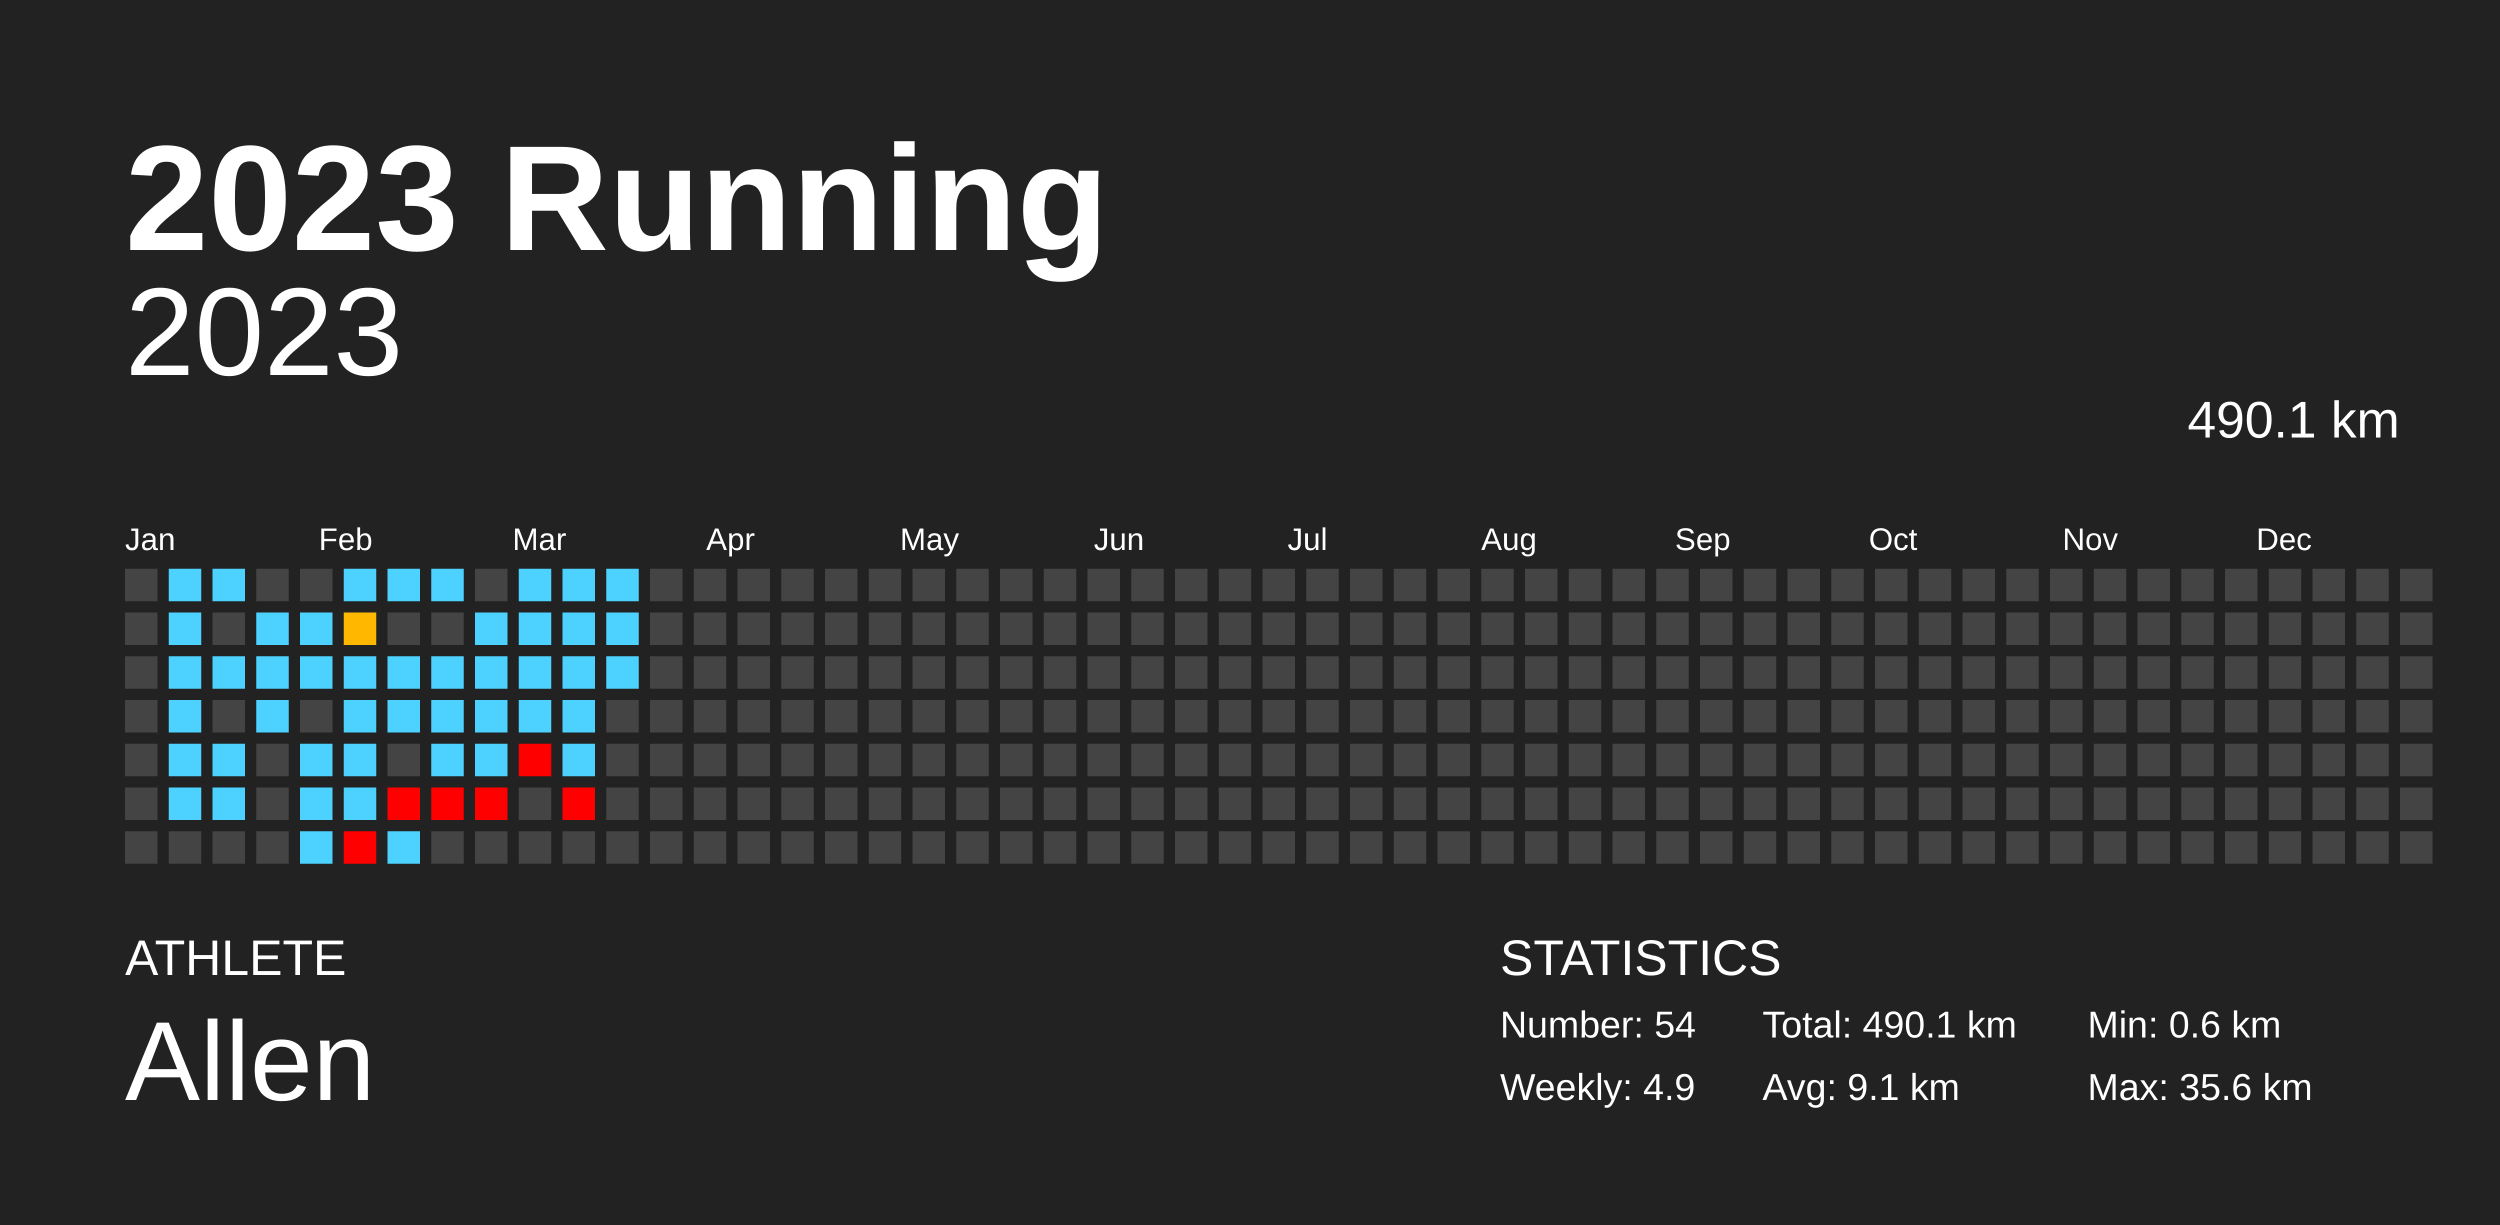
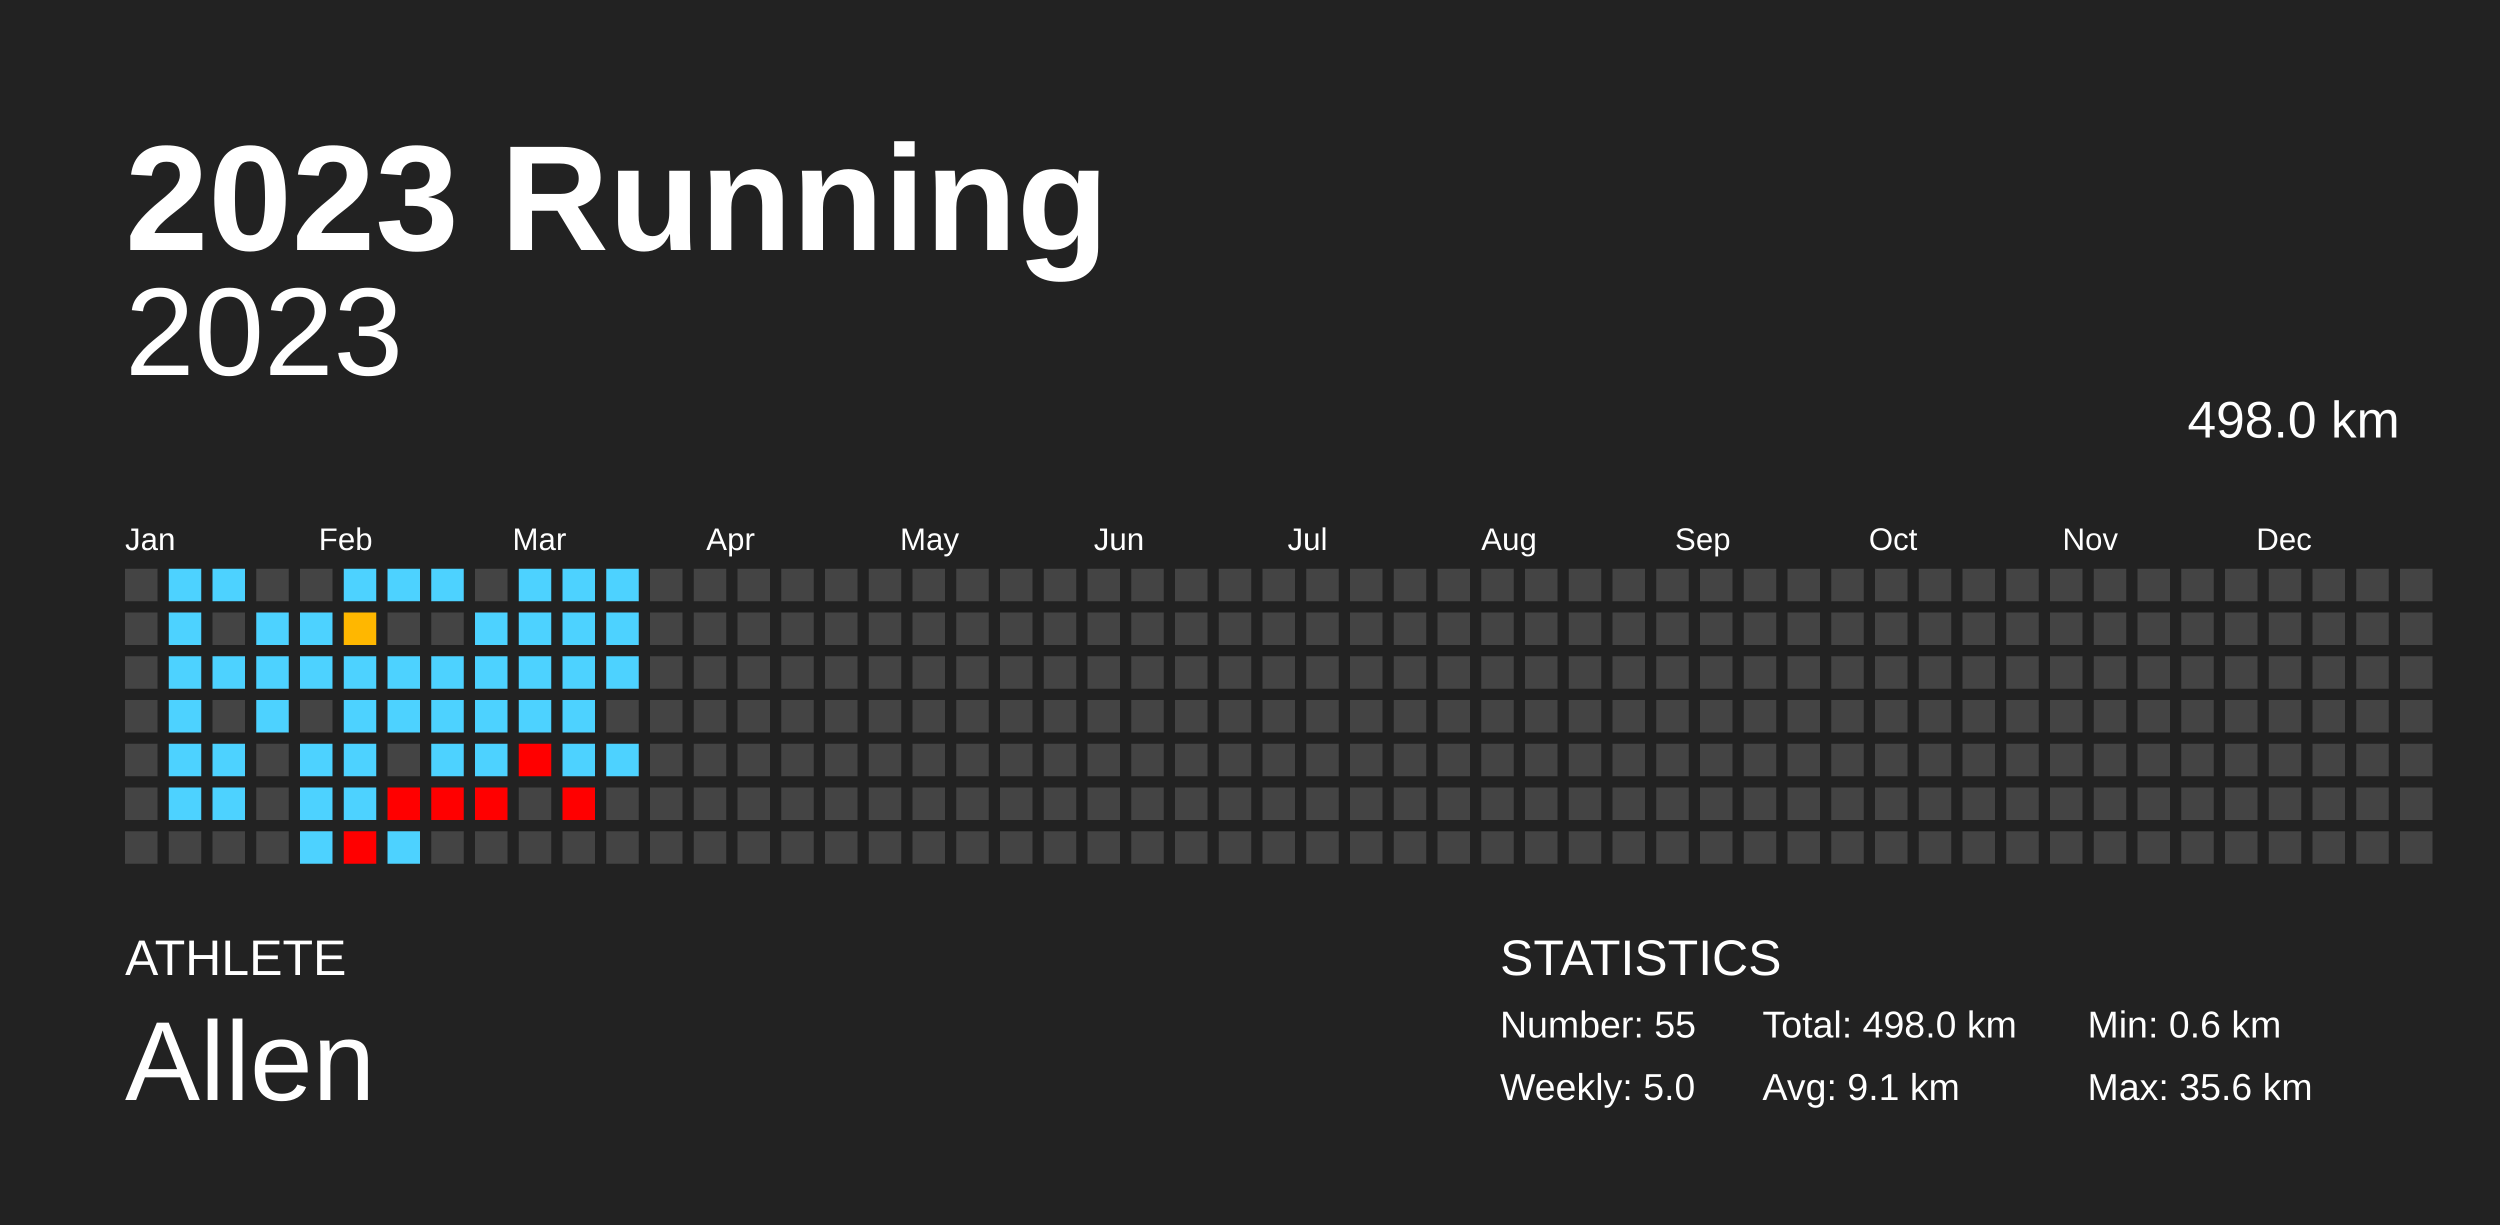
<svg xmlns="http://www.w3.org/2000/svg" baseProfile="full" height="98mm" version="1.1" viewBox="0,0,200,98" width="200mm">
  <defs />
  <rect fill="#222222" height="98" width="200" x="0" y="0" />
  <text fill="#FFFFFF" style="font-size:12px; font-family:Arial; font-weight:bold;" x="10" y="20">2023 Running</text>
  <text fill="#FFFFFF" style="font-size:4px; font-family:Arial" x="10" y="78">ATHLETE</text>
  <text fill="#FFFFFF" style="font-size:9px; font-family:Arial" x="10" y="88">Allen</text>
  <text fill="#FFFFFF" style="font-size:4px; font-family:Arial" x="120" y="78">STATISTICS</text>
-   <text fill="#FFFFFF" style="font-size:3px; font-family:Arial" x="120" y="83">Number: 54</text>
-   <text fill="#FFFFFF" style="font-size:3px; font-family:Arial" x="120" y="88">Weekly: 4.9</text>
-   <text fill="#FFFFFF" style="font-size:3px; font-family:Arial" x="141" y="83">Total: 490.1 km</text>
+   <text fill="#FFFFFF" style="font-size:3px; font-family:Arial" x="120" y="83">Number: 55</text>
+   <text fill="#FFFFFF" style="font-size:3px; font-family:Arial" x="120" y="88">Weekly: 5.0</text>
+   <text fill="#FFFFFF" style="font-size:3px; font-family:Arial" x="141" y="83">Total: 498.0 km</text>
  <text fill="#FFFFFF" style="font-size:3px; font-family:Arial" x="141" y="88">Avg: 9.1 km</text>
  <text fill="#FFFFFF" style="font-size:3px; font-family:Arial" x="167" y="83">Min: 0.6 km</text>
  <text fill="#FFFFFF" style="font-size:3px; font-family:Arial" x="167" y="88">Max: 35.6 km</text>
  <text alignment-baseline="hanging" fill="#FFFFFF" style="font-size:10.0px; font-family:Arial;" x="10" y="30">2023</text>
-   <text alignment-baseline="hanging" fill="#FFFFFF" style="font-size:4.125px; font-family:Arial;" x="175" y="35">490.1 km</text>
+   <text alignment-baseline="hanging" fill="#FFFFFF" style="font-size:4.125px; font-family:Arial;" x="175" y="35">498.0 km</text>
  <text fill="#FFFFFF" style="font-size:2.5px; font-family:Arial" x="10.0" y="44">Jan</text>
  <text fill="#FFFFFF" style="font-size:2.5px; font-family:Arial" x="25.5" y="44">Feb</text>
  <text fill="#FFFFFF" style="font-size:2.5px; font-family:Arial" x="41.0" y="44">Mar</text>
  <text fill="#FFFFFF" style="font-size:2.5px; font-family:Arial" x="56.5" y="44">Apr</text>
  <text fill="#FFFFFF" style="font-size:2.5px; font-family:Arial" x="72.0" y="44">May</text>
  <text fill="#FFFFFF" style="font-size:2.5px; font-family:Arial" x="87.5" y="44">Jun</text>
  <text fill="#FFFFFF" style="font-size:2.5px; font-family:Arial" x="103.0" y="44">Jul</text>
  <text fill="#FFFFFF" style="font-size:2.5px; font-family:Arial" x="118.5" y="44">Aug</text>
  <text fill="#FFFFFF" style="font-size:2.5px; font-family:Arial" x="134.0" y="44">Sep</text>
  <text fill="#FFFFFF" style="font-size:2.5px; font-family:Arial" x="149.5" y="44">Oct</text>
  <text fill="#FFFFFF" style="font-size:2.5px; font-family:Arial" x="165.0" y="44">Nov</text>
  <text fill="#FFFFFF" style="font-size:2.5px; font-family:Arial" x="180.5" y="44">Dec</text>
  <rect fill="#444444" height="2.6" width="2.6" x="10.0" y="45.5" />
  <rect fill="#444444" height="2.6" width="2.6" x="10.0" y="49.0" />
  <rect fill="#444444" height="2.6" width="2.6" x="10.0" y="52.5" />
  <rect fill="#444444" height="2.6" width="2.6" x="10.0" y="56.0" />
  <rect fill="#444444" height="2.6" width="2.6" x="10.0" y="59.5" />
  <rect fill="#444444" height="2.6" width="2.6" x="10.0" y="63.0" />
  <rect fill="#444444" height="2.6" width="2.6" x="10.0" y="66.5" />
  <rect fill="#4dd2ff" height="2.6" width="2.6" x="13.5" y="45.5" />
  <rect fill="#4dd2ff" height="2.6" width="2.6" x="13.5" y="49.0" />
  <rect fill="#4dd2ff" height="2.6" width="2.6" x="13.5" y="52.5" />
  <rect fill="#4dd2ff" height="2.6" width="2.6" x="13.5" y="56.0" />
  <rect fill="#4dd2ff" height="2.6" width="2.6" x="13.5" y="59.5" />
  <rect fill="#4dd2ff" height="2.6" width="2.6" x="13.5" y="63.0" />
  <rect fill="#444444" height="2.6" width="2.6" x="13.5" y="66.5" />
  <rect fill="#4dd2ff" height="2.6" width="2.6" x="17.0" y="45.5" />
  <rect fill="#444444" height="2.6" width="2.6" x="17.0" y="49.0" />
  <rect fill="#4dd2ff" height="2.6" width="2.6" x="17.0" y="52.5" />
  <rect fill="#444444" height="2.6" width="2.6" x="17.0" y="56.0" />
  <rect fill="#4dd2ff" height="2.6" width="2.6" x="17.0" y="59.5" />
  <rect fill="#4dd2ff" height="2.6" width="2.6" x="17.0" y="63.0" />
  <rect fill="#444444" height="2.6" width="2.6" x="17.0" y="66.5" />
  <rect fill="#444444" height="2.6" width="2.6" x="20.5" y="45.5" />
  <rect fill="#4dd2ff" height="2.6" width="2.6" x="20.5" y="49.0" />
  <rect fill="#4dd2ff" height="2.6" width="2.6" x="20.5" y="52.5" />
  <rect fill="#4dd2ff" height="2.6" width="2.6" x="20.5" y="56.0" />
  <rect fill="#444444" height="2.6" width="2.6" x="20.5" y="59.5" />
  <rect fill="#444444" height="2.6" width="2.6" x="20.5" y="63.0" />
  <rect fill="#444444" height="2.6" width="2.6" x="20.5" y="66.5" />
  <rect fill="#444444" height="2.6" width="2.6" x="24.0" y="45.5" />
  <rect fill="#4dd2ff" height="2.6" width="2.6" x="24.0" y="49.0" />
  <rect fill="#4dd2ff" height="2.6" width="2.6" x="24.0" y="52.5" />
  <rect fill="#444444" height="2.6" width="2.6" x="24.0" y="56.0" />
  <rect fill="#4dd2ff" height="2.6" width="2.6" x="24.0" y="59.5" />
  <rect fill="#4dd2ff" height="2.6" width="2.6" x="24.0" y="63.0" />
  <rect fill="#4dd2ff" height="2.6" width="2.6" x="24.0" y="66.5" />
  <rect fill="#4dd2ff" height="2.6" width="2.6" x="27.5" y="45.5" />
  <rect fill="#ffb700" height="2.6" width="2.6" x="27.5" y="49.0" />
  <rect fill="#4dd2ff" height="2.6" width="2.6" x="27.5" y="52.5" />
  <rect fill="#4dd2ff" height="2.6" width="2.6" x="27.5" y="56.0" />
  <rect fill="#4dd2ff" height="2.6" width="2.6" x="27.5" y="59.5" />
  <rect fill="#4dd2ff" height="2.6" width="2.6" x="27.5" y="63.0" />
  <rect fill="red" height="2.6" width="2.6" x="27.5" y="66.5" />
  <rect fill="#4dd2ff" height="2.6" width="2.6" x="31.0" y="45.5" />
  <rect fill="#444444" height="2.6" width="2.6" x="31.0" y="49.0" />
  <rect fill="#4dd2ff" height="2.6" width="2.6" x="31.0" y="52.5" />
  <rect fill="#4dd2ff" height="2.6" width="2.6" x="31.0" y="56.0" />
  <rect fill="#444444" height="2.6" width="2.6" x="31.0" y="59.5" />
  <rect fill="red" height="2.6" width="2.6" x="31.0" y="63.0" />
  <rect fill="#4dd2ff" height="2.6" width="2.6" x="31.0" y="66.5" />
  <rect fill="#4dd2ff" height="2.6" width="2.6" x="34.5" y="45.5" />
  <rect fill="#444444" height="2.6" width="2.6" x="34.5" y="49.0" />
  <rect fill="#4dd2ff" height="2.6" width="2.6" x="34.5" y="52.5" />
  <rect fill="#4dd2ff" height="2.6" width="2.6" x="34.5" y="56.0" />
  <rect fill="#4dd2ff" height="2.6" width="2.6" x="34.5" y="59.5" />
  <rect fill="red" height="2.6" width="2.6" x="34.5" y="63.0" />
  <rect fill="#444444" height="2.6" width="2.6" x="34.5" y="66.5" />
  <rect fill="#444444" height="2.6" width="2.6" x="38.0" y="45.5" />
  <rect fill="#4dd2ff" height="2.6" width="2.6" x="38.0" y="49.0" />
  <rect fill="#4dd2ff" height="2.6" width="2.6" x="38.0" y="52.5" />
  <rect fill="#4dd2ff" height="2.6" width="2.6" x="38.0" y="56.0" />
  <rect fill="#4dd2ff" height="2.6" width="2.6" x="38.0" y="59.5" />
  <rect fill="red" height="2.6" width="2.6" x="38.0" y="63.0" />
  <rect fill="#444444" height="2.6" width="2.6" x="38.0" y="66.5" />
  <rect fill="#4dd2ff" height="2.6" width="2.6" x="41.5" y="45.5" />
  <rect fill="#4dd2ff" height="2.6" width="2.6" x="41.5" y="49.0" />
  <rect fill="#4dd2ff" height="2.6" width="2.6" x="41.5" y="52.5" />
  <rect fill="#4dd2ff" height="2.6" width="2.6" x="41.5" y="56.0" />
  <rect fill="red" height="2.6" width="2.6" x="41.5" y="59.5" />
  <rect fill="#444444" height="2.6" width="2.6" x="41.5" y="63.0" />
  <rect fill="#444444" height="2.6" width="2.6" x="41.5" y="66.5" />
  <rect fill="#4dd2ff" height="2.6" width="2.6" x="45.0" y="45.5" />
  <rect fill="#4dd2ff" height="2.6" width="2.6" x="45.0" y="49.0" />
  <rect fill="#4dd2ff" height="2.6" width="2.6" x="45.0" y="52.5" />
  <rect fill="#4dd2ff" height="2.6" width="2.6" x="45.0" y="56.0" />
  <rect fill="#4dd2ff" height="2.6" width="2.6" x="45.0" y="59.5" />
  <rect fill="red" height="2.6" width="2.6" x="45.0" y="63.0" />
  <rect fill="#444444" height="2.6" width="2.6" x="45.0" y="66.5" />
  <rect fill="#4dd2ff" height="2.6" width="2.6" x="48.5" y="45.5" />
  <rect fill="#4dd2ff" height="2.6" width="2.6" x="48.5" y="49.0" />
  <rect fill="#4dd2ff" height="2.6" width="2.6" x="48.5" y="52.5" />
  <rect fill="#444444" height="2.6" width="2.6" x="48.5" y="56.0" />
-   <rect fill="#444444" height="2.6" width="2.6" x="48.5" y="59.5" />
+   <rect fill="#4dd2ff" height="2.6" width="2.6" x="48.5" y="59.5" />
  <rect fill="#444444" height="2.6" width="2.6" x="48.5" y="63.0" />
  <rect fill="#444444" height="2.6" width="2.6" x="48.5" y="66.5" />
  <rect fill="#444444" height="2.6" width="2.6" x="52.0" y="45.5" />
  <rect fill="#444444" height="2.6" width="2.6" x="52.0" y="49.0" />
  <rect fill="#444444" height="2.6" width="2.6" x="52.0" y="52.5" />
  <rect fill="#444444" height="2.6" width="2.6" x="52.0" y="56.0" />
  <rect fill="#444444" height="2.6" width="2.6" x="52.0" y="59.5" />
  <rect fill="#444444" height="2.6" width="2.6" x="52.0" y="63.0" />
  <rect fill="#444444" height="2.6" width="2.6" x="52.0" y="66.5" />
  <rect fill="#444444" height="2.6" width="2.6" x="55.5" y="45.5" />
  <rect fill="#444444" height="2.6" width="2.6" x="55.5" y="49.0" />
  <rect fill="#444444" height="2.6" width="2.6" x="55.5" y="52.5" />
  <rect fill="#444444" height="2.6" width="2.6" x="55.5" y="56.0" />
  <rect fill="#444444" height="2.6" width="2.6" x="55.5" y="59.5" />
  <rect fill="#444444" height="2.6" width="2.6" x="55.5" y="63.0" />
  <rect fill="#444444" height="2.6" width="2.6" x="55.5" y="66.5" />
  <rect fill="#444444" height="2.6" width="2.6" x="59.0" y="45.5" />
  <rect fill="#444444" height="2.6" width="2.6" x="59.0" y="49.0" />
  <rect fill="#444444" height="2.6" width="2.6" x="59.0" y="52.5" />
  <rect fill="#444444" height="2.6" width="2.6" x="59.0" y="56.0" />
  <rect fill="#444444" height="2.6" width="2.6" x="59.0" y="59.5" />
  <rect fill="#444444" height="2.6" width="2.6" x="59.0" y="63.0" />
  <rect fill="#444444" height="2.6" width="2.6" x="59.0" y="66.5" />
  <rect fill="#444444" height="2.6" width="2.6" x="62.5" y="45.5" />
  <rect fill="#444444" height="2.6" width="2.6" x="62.5" y="49.0" />
  <rect fill="#444444" height="2.6" width="2.6" x="62.5" y="52.5" />
  <rect fill="#444444" height="2.6" width="2.6" x="62.5" y="56.0" />
  <rect fill="#444444" height="2.6" width="2.6" x="62.5" y="59.5" />
  <rect fill="#444444" height="2.6" width="2.6" x="62.5" y="63.0" />
  <rect fill="#444444" height="2.6" width="2.6" x="62.5" y="66.5" />
  <rect fill="#444444" height="2.6" width="2.6" x="66.0" y="45.5" />
  <rect fill="#444444" height="2.6" width="2.6" x="66.0" y="49.0" />
  <rect fill="#444444" height="2.6" width="2.6" x="66.0" y="52.5" />
  <rect fill="#444444" height="2.6" width="2.6" x="66.0" y="56.0" />
  <rect fill="#444444" height="2.6" width="2.6" x="66.0" y="59.5" />
  <rect fill="#444444" height="2.6" width="2.6" x="66.0" y="63.0" />
  <rect fill="#444444" height="2.6" width="2.6" x="66.0" y="66.5" />
  <rect fill="#444444" height="2.6" width="2.6" x="69.5" y="45.5" />
  <rect fill="#444444" height="2.6" width="2.6" x="69.5" y="49.0" />
  <rect fill="#444444" height="2.6" width="2.6" x="69.5" y="52.5" />
  <rect fill="#444444" height="2.6" width="2.6" x="69.5" y="56.0" />
  <rect fill="#444444" height="2.6" width="2.6" x="69.5" y="59.5" />
  <rect fill="#444444" height="2.6" width="2.6" x="69.5" y="63.0" />
  <rect fill="#444444" height="2.6" width="2.6" x="69.5" y="66.5" />
  <rect fill="#444444" height="2.6" width="2.6" x="73.0" y="45.5" />
  <rect fill="#444444" height="2.6" width="2.6" x="73.0" y="49.0" />
  <rect fill="#444444" height="2.6" width="2.6" x="73.0" y="52.5" />
  <rect fill="#444444" height="2.6" width="2.6" x="73.0" y="56.0" />
  <rect fill="#444444" height="2.6" width="2.6" x="73.0" y="59.5" />
  <rect fill="#444444" height="2.6" width="2.6" x="73.0" y="63.0" />
  <rect fill="#444444" height="2.6" width="2.6" x="73.0" y="66.5" />
  <rect fill="#444444" height="2.6" width="2.6" x="76.5" y="45.5" />
  <rect fill="#444444" height="2.6" width="2.6" x="76.5" y="49.0" />
  <rect fill="#444444" height="2.6" width="2.6" x="76.5" y="52.5" />
  <rect fill="#444444" height="2.6" width="2.6" x="76.5" y="56.0" />
  <rect fill="#444444" height="2.6" width="2.6" x="76.5" y="59.5" />
  <rect fill="#444444" height="2.6" width="2.6" x="76.5" y="63.0" />
  <rect fill="#444444" height="2.6" width="2.6" x="76.5" y="66.5" />
  <rect fill="#444444" height="2.6" width="2.6" x="80.0" y="45.5" />
  <rect fill="#444444" height="2.6" width="2.6" x="80.0" y="49.0" />
  <rect fill="#444444" height="2.6" width="2.6" x="80.0" y="52.5" />
  <rect fill="#444444" height="2.6" width="2.6" x="80.0" y="56.0" />
  <rect fill="#444444" height="2.6" width="2.6" x="80.0" y="59.5" />
  <rect fill="#444444" height="2.6" width="2.6" x="80.0" y="63.0" />
  <rect fill="#444444" height="2.6" width="2.6" x="80.0" y="66.5" />
  <rect fill="#444444" height="2.6" width="2.6" x="83.5" y="45.5" />
  <rect fill="#444444" height="2.6" width="2.6" x="83.5" y="49.0" />
  <rect fill="#444444" height="2.6" width="2.6" x="83.5" y="52.5" />
  <rect fill="#444444" height="2.6" width="2.6" x="83.5" y="56.0" />
  <rect fill="#444444" height="2.6" width="2.6" x="83.5" y="59.5" />
  <rect fill="#444444" height="2.6" width="2.6" x="83.5" y="63.0" />
  <rect fill="#444444" height="2.6" width="2.6" x="83.5" y="66.5" />
  <rect fill="#444444" height="2.6" width="2.6" x="87.0" y="45.5" />
  <rect fill="#444444" height="2.6" width="2.6" x="87.0" y="49.0" />
  <rect fill="#444444" height="2.6" width="2.6" x="87.0" y="52.5" />
  <rect fill="#444444" height="2.6" width="2.6" x="87.0" y="56.0" />
  <rect fill="#444444" height="2.6" width="2.6" x="87.0" y="59.5" />
  <rect fill="#444444" height="2.6" width="2.6" x="87.0" y="63.0" />
  <rect fill="#444444" height="2.6" width="2.6" x="87.0" y="66.5" />
  <rect fill="#444444" height="2.6" width="2.6" x="90.5" y="45.5" />
  <rect fill="#444444" height="2.6" width="2.6" x="90.5" y="49.0" />
  <rect fill="#444444" height="2.6" width="2.6" x="90.5" y="52.5" />
  <rect fill="#444444" height="2.6" width="2.6" x="90.5" y="56.0" />
  <rect fill="#444444" height="2.6" width="2.6" x="90.5" y="59.5" />
  <rect fill="#444444" height="2.6" width="2.6" x="90.5" y="63.0" />
  <rect fill="#444444" height="2.6" width="2.6" x="90.5" y="66.5" />
  <rect fill="#444444" height="2.6" width="2.6" x="94.0" y="45.5" />
  <rect fill="#444444" height="2.6" width="2.6" x="94.0" y="49.0" />
  <rect fill="#444444" height="2.6" width="2.6" x="94.0" y="52.5" />
  <rect fill="#444444" height="2.6" width="2.6" x="94.0" y="56.0" />
  <rect fill="#444444" height="2.6" width="2.6" x="94.0" y="59.5" />
  <rect fill="#444444" height="2.6" width="2.6" x="94.0" y="63.0" />
  <rect fill="#444444" height="2.6" width="2.6" x="94.0" y="66.5" />
  <rect fill="#444444" height="2.6" width="2.6" x="97.5" y="45.5" />
  <rect fill="#444444" height="2.6" width="2.6" x="97.5" y="49.0" />
  <rect fill="#444444" height="2.6" width="2.6" x="97.5" y="52.5" />
  <rect fill="#444444" height="2.6" width="2.6" x="97.5" y="56.0" />
  <rect fill="#444444" height="2.6" width="2.6" x="97.5" y="59.5" />
  <rect fill="#444444" height="2.6" width="2.6" x="97.5" y="63.0" />
  <rect fill="#444444" height="2.6" width="2.6" x="97.5" y="66.5" />
  <rect fill="#444444" height="2.6" width="2.6" x="101.0" y="45.5" />
  <rect fill="#444444" height="2.6" width="2.6" x="101.0" y="49.0" />
  <rect fill="#444444" height="2.6" width="2.6" x="101.0" y="52.5" />
  <rect fill="#444444" height="2.6" width="2.6" x="101.0" y="56.0" />
  <rect fill="#444444" height="2.6" width="2.6" x="101.0" y="59.5" />
  <rect fill="#444444" height="2.6" width="2.6" x="101.0" y="63.0" />
  <rect fill="#444444" height="2.6" width="2.6" x="101.0" y="66.5" />
  <rect fill="#444444" height="2.6" width="2.6" x="104.5" y="45.5" />
  <rect fill="#444444" height="2.6" width="2.6" x="104.5" y="49.0" />
  <rect fill="#444444" height="2.6" width="2.6" x="104.5" y="52.5" />
  <rect fill="#444444" height="2.6" width="2.6" x="104.5" y="56.0" />
  <rect fill="#444444" height="2.6" width="2.6" x="104.5" y="59.5" />
  <rect fill="#444444" height="2.6" width="2.6" x="104.5" y="63.0" />
  <rect fill="#444444" height="2.6" width="2.6" x="104.5" y="66.5" />
  <rect fill="#444444" height="2.6" width="2.6" x="108.0" y="45.5" />
  <rect fill="#444444" height="2.6" width="2.6" x="108.0" y="49.0" />
  <rect fill="#444444" height="2.6" width="2.6" x="108.0" y="52.5" />
  <rect fill="#444444" height="2.6" width="2.6" x="108.0" y="56.0" />
  <rect fill="#444444" height="2.6" width="2.6" x="108.0" y="59.5" />
  <rect fill="#444444" height="2.6" width="2.6" x="108.0" y="63.0" />
  <rect fill="#444444" height="2.6" width="2.6" x="108.0" y="66.5" />
  <rect fill="#444444" height="2.6" width="2.6" x="111.5" y="45.5" />
  <rect fill="#444444" height="2.6" width="2.6" x="111.5" y="49.0" />
  <rect fill="#444444" height="2.6" width="2.6" x="111.5" y="52.5" />
  <rect fill="#444444" height="2.6" width="2.6" x="111.5" y="56.0" />
  <rect fill="#444444" height="2.6" width="2.6" x="111.5" y="59.5" />
  <rect fill="#444444" height="2.6" width="2.6" x="111.5" y="63.0" />
  <rect fill="#444444" height="2.6" width="2.6" x="111.5" y="66.5" />
  <rect fill="#444444" height="2.6" width="2.6" x="115.0" y="45.5" />
  <rect fill="#444444" height="2.6" width="2.6" x="115.0" y="49.0" />
  <rect fill="#444444" height="2.6" width="2.6" x="115.0" y="52.5" />
  <rect fill="#444444" height="2.6" width="2.6" x="115.0" y="56.0" />
  <rect fill="#444444" height="2.6" width="2.6" x="115.0" y="59.5" />
  <rect fill="#444444" height="2.6" width="2.6" x="115.0" y="63.0" />
  <rect fill="#444444" height="2.6" width="2.6" x="115.0" y="66.5" />
  <rect fill="#444444" height="2.6" width="2.6" x="118.5" y="45.5" />
  <rect fill="#444444" height="2.6" width="2.6" x="118.5" y="49.0" />
  <rect fill="#444444" height="2.6" width="2.6" x="118.5" y="52.5" />
  <rect fill="#444444" height="2.6" width="2.6" x="118.5" y="56.0" />
  <rect fill="#444444" height="2.6" width="2.6" x="118.5" y="59.5" />
  <rect fill="#444444" height="2.6" width="2.6" x="118.5" y="63.0" />
  <rect fill="#444444" height="2.6" width="2.6" x="118.5" y="66.5" />
  <rect fill="#444444" height="2.6" width="2.6" x="122.0" y="45.5" />
  <rect fill="#444444" height="2.6" width="2.6" x="122.0" y="49.0" />
  <rect fill="#444444" height="2.6" width="2.6" x="122.0" y="52.5" />
  <rect fill="#444444" height="2.6" width="2.6" x="122.0" y="56.0" />
  <rect fill="#444444" height="2.6" width="2.6" x="122.0" y="59.5" />
  <rect fill="#444444" height="2.6" width="2.6" x="122.0" y="63.0" />
  <rect fill="#444444" height="2.6" width="2.6" x="122.0" y="66.5" />
  <rect fill="#444444" height="2.6" width="2.6" x="125.5" y="45.5" />
  <rect fill="#444444" height="2.6" width="2.6" x="125.5" y="49.0" />
  <rect fill="#444444" height="2.6" width="2.6" x="125.5" y="52.5" />
  <rect fill="#444444" height="2.6" width="2.6" x="125.5" y="56.0" />
  <rect fill="#444444" height="2.6" width="2.6" x="125.5" y="59.5" />
  <rect fill="#444444" height="2.6" width="2.6" x="125.5" y="63.0" />
  <rect fill="#444444" height="2.6" width="2.6" x="125.5" y="66.5" />
  <rect fill="#444444" height="2.6" width="2.6" x="129.0" y="45.5" />
  <rect fill="#444444" height="2.6" width="2.6" x="129.0" y="49.0" />
  <rect fill="#444444" height="2.6" width="2.6" x="129.0" y="52.5" />
  <rect fill="#444444" height="2.6" width="2.6" x="129.0" y="56.0" />
  <rect fill="#444444" height="2.6" width="2.6" x="129.0" y="59.5" />
  <rect fill="#444444" height="2.6" width="2.6" x="129.0" y="63.0" />
  <rect fill="#444444" height="2.6" width="2.6" x="129.0" y="66.5" />
  <rect fill="#444444" height="2.6" width="2.6" x="132.5" y="45.5" />
  <rect fill="#444444" height="2.6" width="2.6" x="132.5" y="49.0" />
  <rect fill="#444444" height="2.6" width="2.6" x="132.5" y="52.5" />
  <rect fill="#444444" height="2.6" width="2.6" x="132.5" y="56.0" />
  <rect fill="#444444" height="2.6" width="2.6" x="132.5" y="59.5" />
  <rect fill="#444444" height="2.6" width="2.6" x="132.5" y="63.0" />
  <rect fill="#444444" height="2.6" width="2.6" x="132.5" y="66.5" />
  <rect fill="#444444" height="2.6" width="2.6" x="136.0" y="45.5" />
  <rect fill="#444444" height="2.6" width="2.6" x="136.0" y="49.0" />
  <rect fill="#444444" height="2.6" width="2.6" x="136.0" y="52.5" />
  <rect fill="#444444" height="2.6" width="2.6" x="136.0" y="56.0" />
  <rect fill="#444444" height="2.6" width="2.6" x="136.0" y="59.5" />
  <rect fill="#444444" height="2.6" width="2.6" x="136.0" y="63.0" />
  <rect fill="#444444" height="2.6" width="2.6" x="136.0" y="66.5" />
  <rect fill="#444444" height="2.6" width="2.6" x="139.5" y="45.5" />
  <rect fill="#444444" height="2.6" width="2.6" x="139.5" y="49.0" />
  <rect fill="#444444" height="2.6" width="2.6" x="139.5" y="52.5" />
  <rect fill="#444444" height="2.6" width="2.6" x="139.5" y="56.0" />
  <rect fill="#444444" height="2.6" width="2.6" x="139.5" y="59.5" />
  <rect fill="#444444" height="2.6" width="2.6" x="139.5" y="63.0" />
  <rect fill="#444444" height="2.6" width="2.6" x="139.5" y="66.5" />
  <rect fill="#444444" height="2.6" width="2.6" x="143.0" y="45.5" />
  <rect fill="#444444" height="2.6" width="2.6" x="143.0" y="49.0" />
  <rect fill="#444444" height="2.6" width="2.6" x="143.0" y="52.5" />
  <rect fill="#444444" height="2.6" width="2.6" x="143.0" y="56.0" />
  <rect fill="#444444" height="2.6" width="2.6" x="143.0" y="59.5" />
  <rect fill="#444444" height="2.6" width="2.6" x="143.0" y="63.0" />
  <rect fill="#444444" height="2.6" width="2.6" x="143.0" y="66.5" />
  <rect fill="#444444" height="2.6" width="2.6" x="146.5" y="45.5" />
  <rect fill="#444444" height="2.6" width="2.6" x="146.5" y="49.0" />
  <rect fill="#444444" height="2.6" width="2.6" x="146.5" y="52.5" />
  <rect fill="#444444" height="2.6" width="2.6" x="146.5" y="56.0" />
  <rect fill="#444444" height="2.6" width="2.6" x="146.5" y="59.5" />
  <rect fill="#444444" height="2.6" width="2.6" x="146.5" y="63.0" />
  <rect fill="#444444" height="2.6" width="2.6" x="146.5" y="66.5" />
  <rect fill="#444444" height="2.6" width="2.6" x="150.0" y="45.5" />
  <rect fill="#444444" height="2.6" width="2.6" x="150.0" y="49.0" />
  <rect fill="#444444" height="2.6" width="2.6" x="150.0" y="52.5" />
  <rect fill="#444444" height="2.6" width="2.6" x="150.0" y="56.0" />
  <rect fill="#444444" height="2.6" width="2.6" x="150.0" y="59.5" />
  <rect fill="#444444" height="2.6" width="2.6" x="150.0" y="63.0" />
  <rect fill="#444444" height="2.6" width="2.6" x="150.0" y="66.5" />
  <rect fill="#444444" height="2.6" width="2.6" x="153.5" y="45.5" />
  <rect fill="#444444" height="2.6" width="2.6" x="153.5" y="49.0" />
  <rect fill="#444444" height="2.6" width="2.6" x="153.5" y="52.5" />
  <rect fill="#444444" height="2.6" width="2.6" x="153.5" y="56.0" />
  <rect fill="#444444" height="2.6" width="2.6" x="153.5" y="59.5" />
  <rect fill="#444444" height="2.6" width="2.6" x="153.5" y="63.0" />
  <rect fill="#444444" height="2.6" width="2.6" x="153.5" y="66.5" />
  <rect fill="#444444" height="2.6" width="2.6" x="157.0" y="45.5" />
  <rect fill="#444444" height="2.6" width="2.6" x="157.0" y="49.0" />
  <rect fill="#444444" height="2.6" width="2.6" x="157.0" y="52.5" />
  <rect fill="#444444" height="2.6" width="2.6" x="157.0" y="56.0" />
  <rect fill="#444444" height="2.6" width="2.6" x="157.0" y="59.5" />
  <rect fill="#444444" height="2.6" width="2.6" x="157.0" y="63.0" />
  <rect fill="#444444" height="2.6" width="2.6" x="157.0" y="66.5" />
  <rect fill="#444444" height="2.6" width="2.6" x="160.5" y="45.5" />
  <rect fill="#444444" height="2.6" width="2.6" x="160.5" y="49.0" />
  <rect fill="#444444" height="2.6" width="2.6" x="160.5" y="52.5" />
  <rect fill="#444444" height="2.6" width="2.6" x="160.5" y="56.0" />
  <rect fill="#444444" height="2.6" width="2.6" x="160.5" y="59.5" />
  <rect fill="#444444" height="2.6" width="2.6" x="160.5" y="63.0" />
  <rect fill="#444444" height="2.6" width="2.6" x="160.5" y="66.5" />
  <rect fill="#444444" height="2.6" width="2.6" x="164.0" y="45.5" />
  <rect fill="#444444" height="2.6" width="2.6" x="164.0" y="49.0" />
  <rect fill="#444444" height="2.6" width="2.6" x="164.0" y="52.5" />
  <rect fill="#444444" height="2.6" width="2.6" x="164.0" y="56.0" />
  <rect fill="#444444" height="2.6" width="2.6" x="164.0" y="59.5" />
  <rect fill="#444444" height="2.6" width="2.6" x="164.0" y="63.0" />
  <rect fill="#444444" height="2.6" width="2.6" x="164.0" y="66.5" />
  <rect fill="#444444" height="2.6" width="2.6" x="167.5" y="45.5" />
  <rect fill="#444444" height="2.6" width="2.6" x="167.5" y="49.0" />
  <rect fill="#444444" height="2.6" width="2.6" x="167.5" y="52.5" />
  <rect fill="#444444" height="2.6" width="2.6" x="167.5" y="56.0" />
  <rect fill="#444444" height="2.6" width="2.6" x="167.5" y="59.5" />
  <rect fill="#444444" height="2.6" width="2.6" x="167.5" y="63.0" />
  <rect fill="#444444" height="2.6" width="2.6" x="167.5" y="66.5" />
  <rect fill="#444444" height="2.6" width="2.6" x="171.0" y="45.5" />
  <rect fill="#444444" height="2.6" width="2.6" x="171.0" y="49.0" />
  <rect fill="#444444" height="2.6" width="2.6" x="171.0" y="52.5" />
  <rect fill="#444444" height="2.6" width="2.6" x="171.0" y="56.0" />
  <rect fill="#444444" height="2.6" width="2.6" x="171.0" y="59.5" />
  <rect fill="#444444" height="2.6" width="2.6" x="171.0" y="63.0" />
  <rect fill="#444444" height="2.6" width="2.6" x="171.0" y="66.5" />
  <rect fill="#444444" height="2.6" width="2.6" x="174.5" y="45.5" />
  <rect fill="#444444" height="2.6" width="2.6" x="174.5" y="49.0" />
  <rect fill="#444444" height="2.6" width="2.6" x="174.5" y="52.5" />
  <rect fill="#444444" height="2.6" width="2.6" x="174.5" y="56.0" />
  <rect fill="#444444" height="2.6" width="2.6" x="174.5" y="59.5" />
  <rect fill="#444444" height="2.6" width="2.6" x="174.5" y="63.0" />
  <rect fill="#444444" height="2.6" width="2.6" x="174.5" y="66.5" />
  <rect fill="#444444" height="2.6" width="2.6" x="178.0" y="45.5" />
  <rect fill="#444444" height="2.6" width="2.6" x="178.0" y="49.0" />
  <rect fill="#444444" height="2.6" width="2.6" x="178.0" y="52.5" />
  <rect fill="#444444" height="2.6" width="2.6" x="178.0" y="56.0" />
  <rect fill="#444444" height="2.6" width="2.6" x="178.0" y="59.5" />
  <rect fill="#444444" height="2.6" width="2.6" x="178.0" y="63.0" />
  <rect fill="#444444" height="2.6" width="2.6" x="178.0" y="66.5" />
  <rect fill="#444444" height="2.6" width="2.6" x="181.5" y="45.5" />
  <rect fill="#444444" height="2.6" width="2.6" x="181.5" y="49.0" />
  <rect fill="#444444" height="2.6" width="2.6" x="181.5" y="52.5" />
  <rect fill="#444444" height="2.6" width="2.6" x="181.5" y="56.0" />
  <rect fill="#444444" height="2.6" width="2.6" x="181.5" y="59.5" />
  <rect fill="#444444" height="2.6" width="2.6" x="181.5" y="63.0" />
  <rect fill="#444444" height="2.6" width="2.6" x="181.5" y="66.5" />
  <rect fill="#444444" height="2.6" width="2.6" x="185.0" y="45.5" />
  <rect fill="#444444" height="2.6" width="2.6" x="185.0" y="49.0" />
  <rect fill="#444444" height="2.6" width="2.6" x="185.0" y="52.5" />
  <rect fill="#444444" height="2.6" width="2.6" x="185.0" y="56.0" />
  <rect fill="#444444" height="2.6" width="2.6" x="185.0" y="59.5" />
  <rect fill="#444444" height="2.6" width="2.6" x="185.0" y="63.0" />
  <rect fill="#444444" height="2.6" width="2.6" x="185.0" y="66.5" />
  <rect fill="#444444" height="2.6" width="2.6" x="188.5" y="45.5" />
  <rect fill="#444444" height="2.6" width="2.6" x="188.5" y="49.0" />
  <rect fill="#444444" height="2.6" width="2.6" x="188.5" y="52.5" />
  <rect fill="#444444" height="2.6" width="2.6" x="188.5" y="56.0" />
  <rect fill="#444444" height="2.6" width="2.6" x="188.5" y="59.5" />
  <rect fill="#444444" height="2.6" width="2.6" x="188.5" y="63.0" />
  <rect fill="#444444" height="2.6" width="2.6" x="188.5" y="66.5" />
  <rect fill="#444444" height="2.6" width="2.6" x="192.0" y="45.5" />
  <rect fill="#444444" height="2.6" width="2.6" x="192.0" y="49.0" />
  <rect fill="#444444" height="2.6" width="2.6" x="192.0" y="52.5" />
  <rect fill="#444444" height="2.6" width="2.6" x="192.0" y="56.0" />
  <rect fill="#444444" height="2.6" width="2.6" x="192.0" y="59.5" />
  <rect fill="#444444" height="2.6" width="2.6" x="192.0" y="63.0" />
  <rect fill="#444444" height="2.6" width="2.6" x="192.0" y="66.5" />
</svg>
